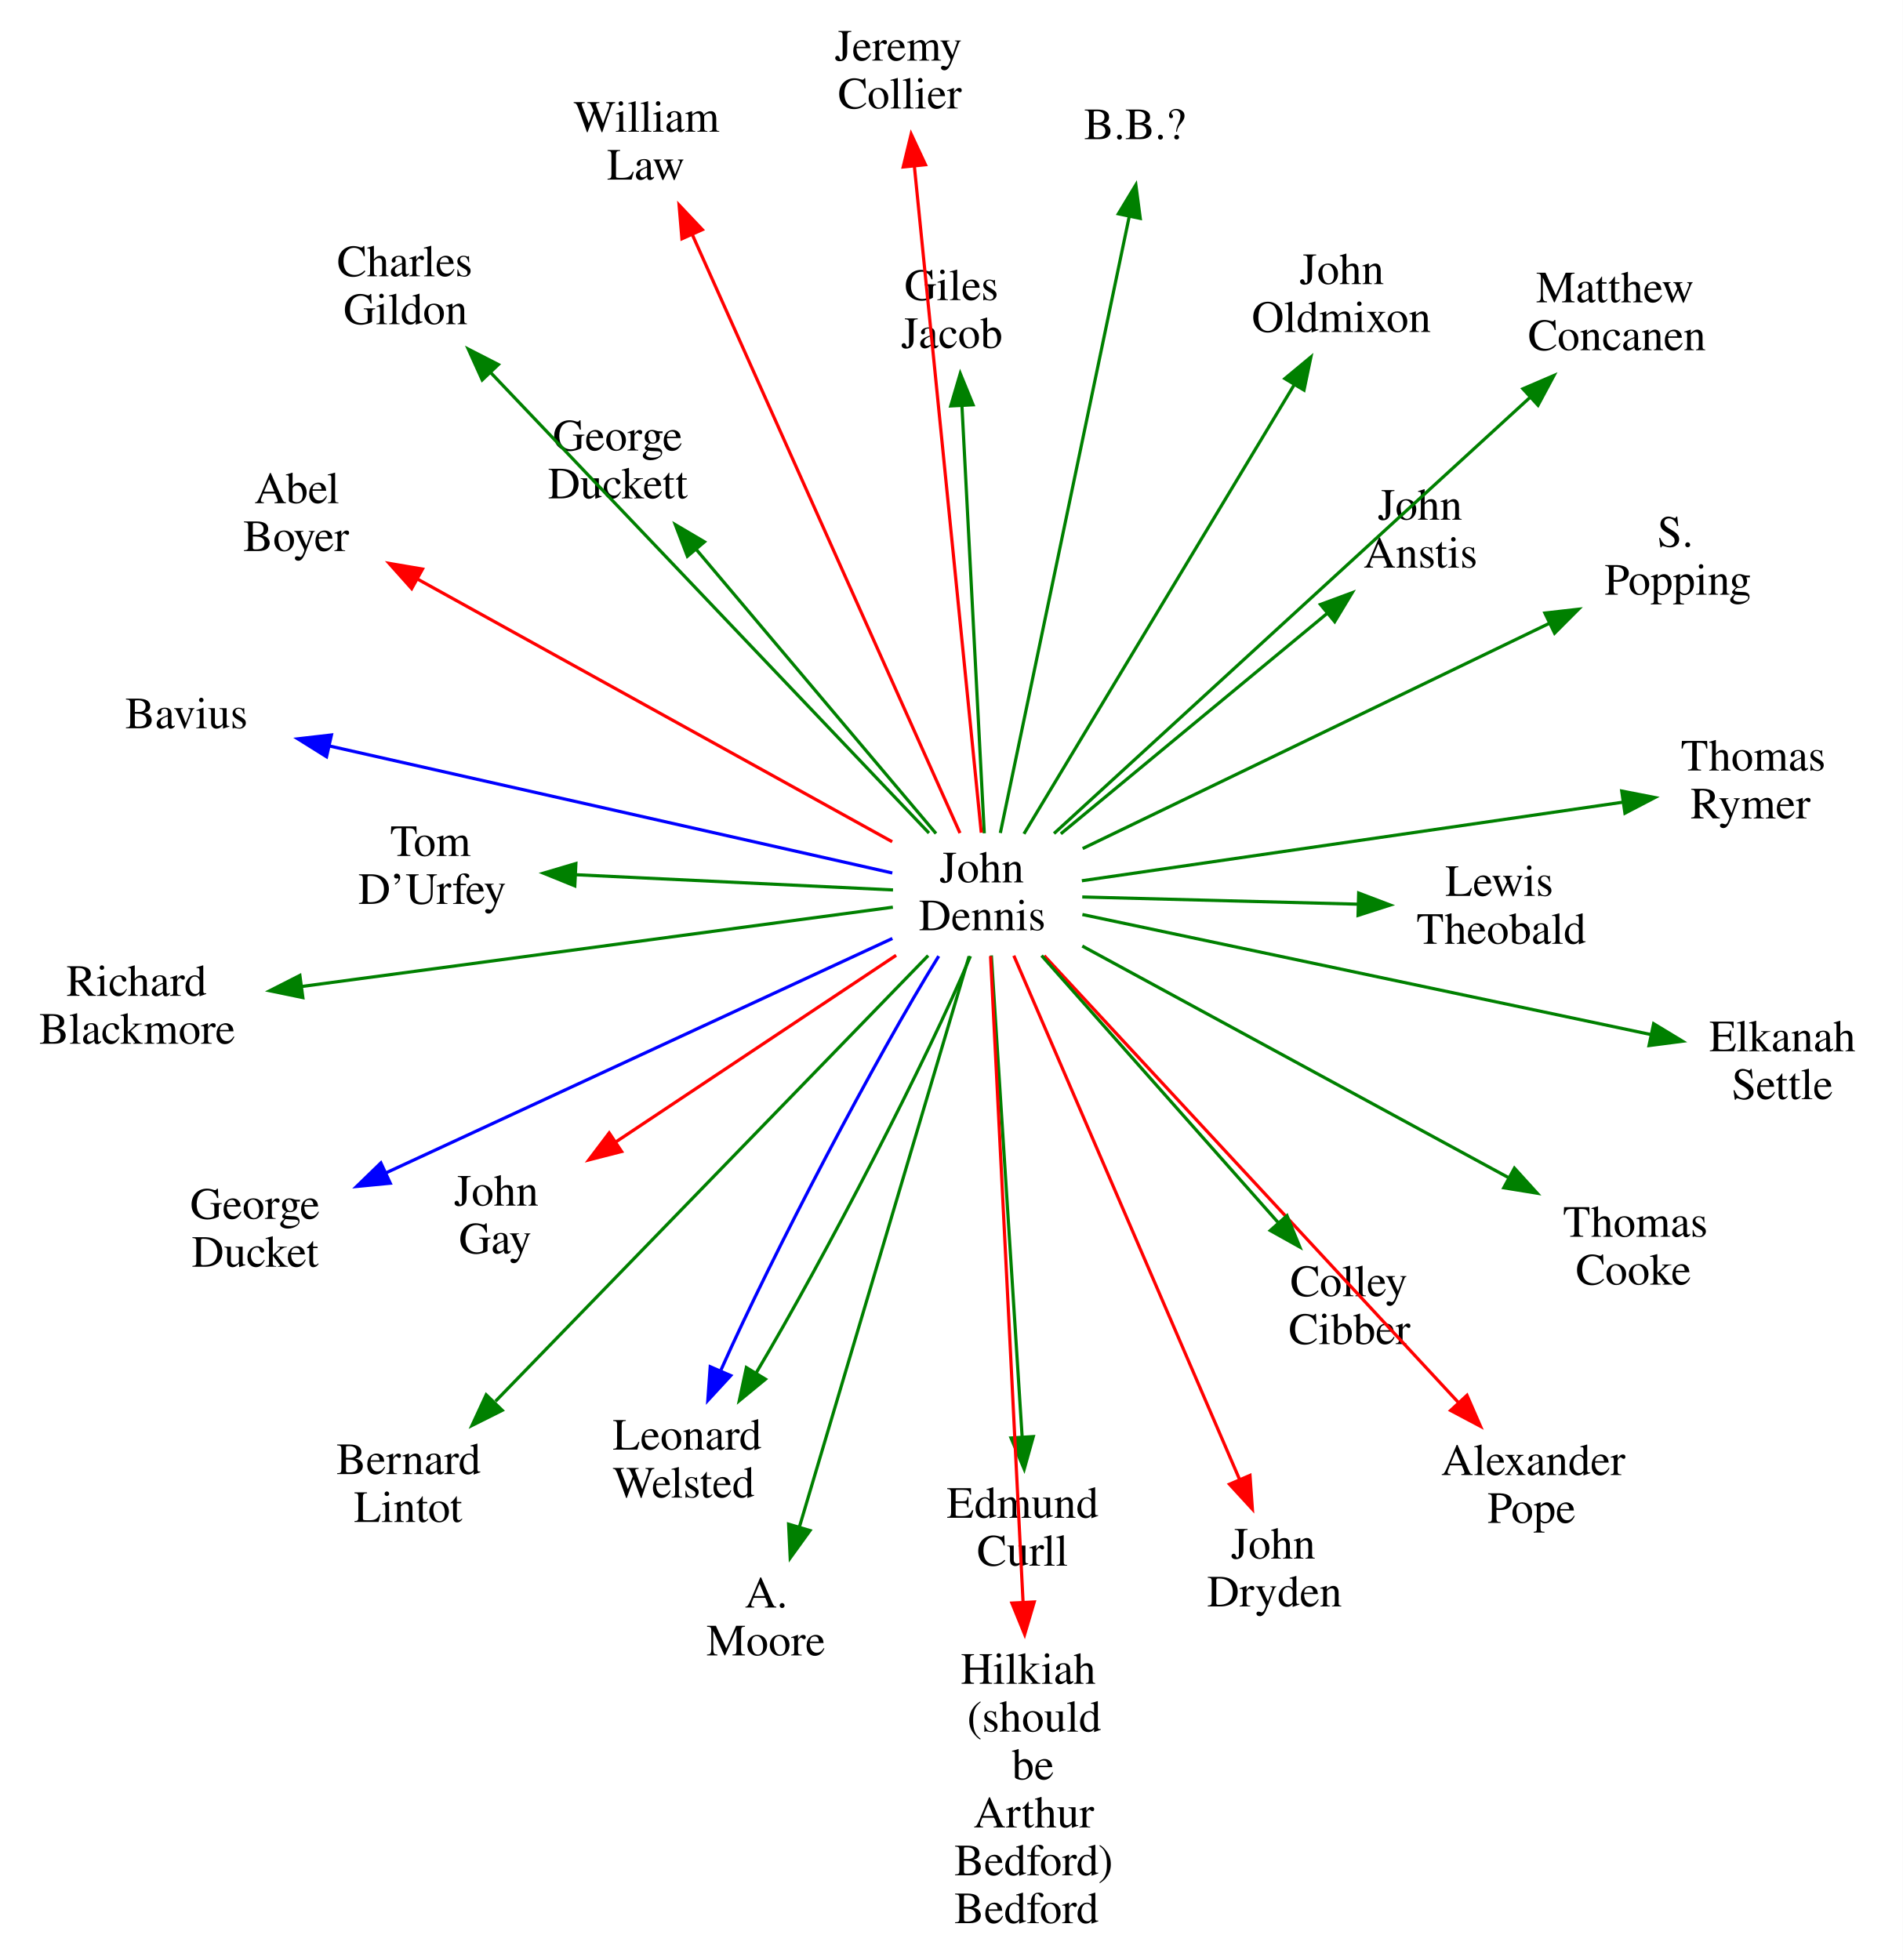
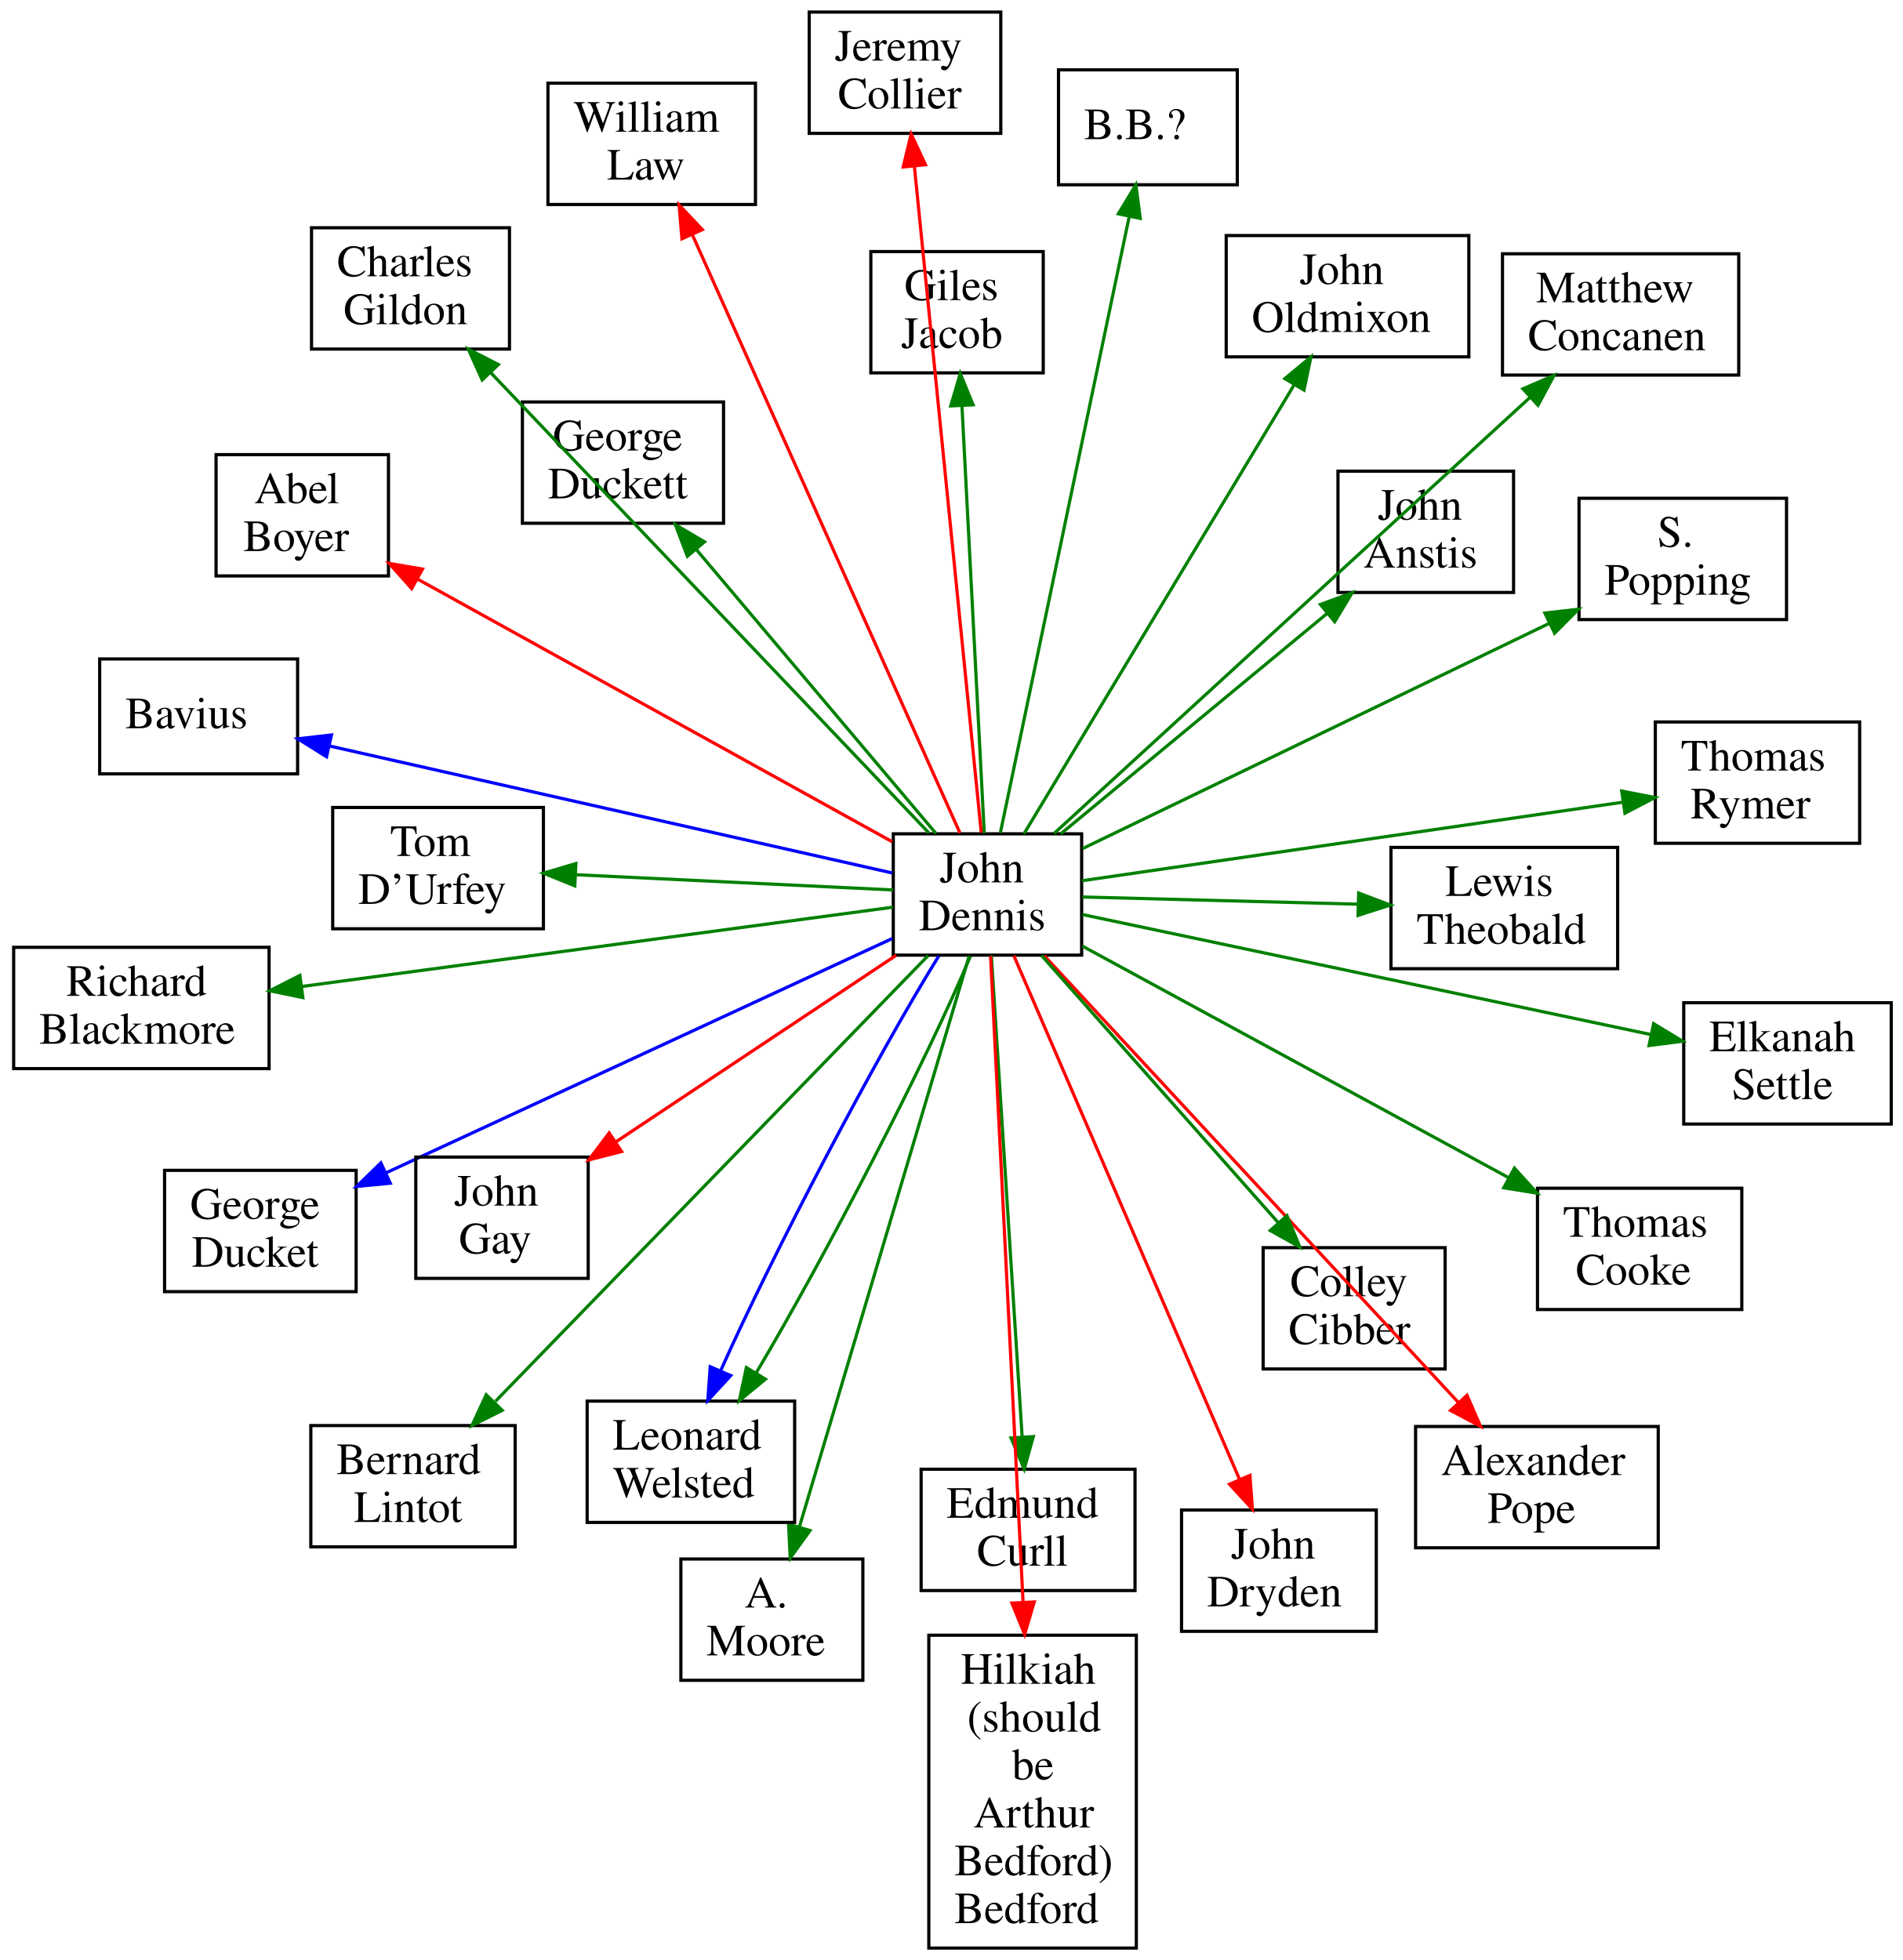
<svg xmlns="http://www.w3.org/2000/svg" width="596pt" height="614pt" viewBox="0.00 0.00 596.00 614.00">
  <g id="graph0" class="graph" transform="scale(1 1) rotate(0) translate(4 610)">
    <polygon fill="white" stroke="transparent" points="-4,4 -4,-610 592,-610 592,4 -4,4" />
    <g id="node1" class="node">
+       <polygon fill="none" stroke="black" points="117.68,-467.58 63.68,-467.58 63.68,-429.58 117.68,-429.58 117.68,-467.58" />
      <text text-anchor="start" x="75.68" y="-452.38" font-family="Times,serif" font-size="14.00"> Abel</text>
      <text text-anchor="start" x="72.18" y="-437.38" font-family="Times,serif" font-size="14.00">Boyer </text>
    </g>
    <g id="node2" class="node">
+       <polygon fill="none" stroke="black" points="515.4,-163.13 439.4,-163.13 439.4,-125.13 515.4,-125.13 515.4,-163.13" />
      <text text-anchor="start" x="447.4" y="-147.93" font-family="Times,serif" font-size="14.00"> Alexander</text>
      <text text-anchor="start" x="461.9" y="-132.93" font-family="Times,serif" font-size="14.00">Pope </text>
    </g>
    <g id="node3" class="node">
+       <polygon fill="none" stroke="black" points="266.27,-121.62 209.27,-121.62 209.27,-83.62 266.27,-83.62 266.27,-121.62" />
      <text text-anchor="start" x="229.27" y="-106.42" font-family="Times,serif" font-size="14.00"> A.</text>
      <text text-anchor="start" x="217.27" y="-91.42" font-family="Times,serif" font-size="14.00">Moore </text>
    </g>
    <g id="node4" class="node">
+       <polygon fill="none" stroke="black" points="89.22,-403.57 27.22,-403.57 27.22,-367.57 89.22,-367.57 89.22,-403.57" />
      <text text-anchor="start" x="35.22" y="-381.87" font-family="Times,serif" font-size="14.00"> Bavius </text>
    </g>
    <g id="node5" class="node">
+       <polygon fill="none" stroke="black" points="383.55,-588.12 327.55,-588.12 327.55,-552.12 383.55,-552.12 383.55,-588.12" />
      <text text-anchor="start" x="335.55" y="-566.42" font-family="Times,serif" font-size="14.00"> B.B.? </text>
    </g>
    <g id="node6" class="node">
+       <polygon fill="none" stroke="black" points="157.36,-163.42 93.36,-163.42 93.36,-125.42 157.36,-125.42 157.36,-163.42" />
      <text text-anchor="start" x="101.36" y="-148.22" font-family="Times,serif" font-size="14.00"> Bernard</text>
      <text text-anchor="start" x="106.86" y="-133.22" font-family="Times,serif" font-size="14.00">Lintot </text>
    </g>
    <g id="node7" class="node">
+       <polygon fill="none" stroke="black" points="155.58,-538.65 93.58,-538.65 93.58,-500.65 155.58,-500.65 155.58,-538.65" />
      <text text-anchor="start" x="101.58" y="-523.45" font-family="Times,serif" font-size="14.00"> Charles</text>
      <text text-anchor="start" x="103.58" y="-508.45" font-family="Times,serif" font-size="14.00">Gildon </text>
    </g>
    <g id="node8" class="node">
+       <polygon fill="none" stroke="black" points="448.65,-219.15 391.65,-219.15 391.65,-181.15 448.65,-181.15 448.65,-219.15" />
      <text text-anchor="start" x="400.15" y="-203.95" font-family="Times,serif" font-size="14.00"> Colley</text>
      <text text-anchor="start" x="399.65" y="-188.95" font-family="Times,serif" font-size="14.00">Cibber </text>
    </g>
    <g id="node9" class="node">
+       <polygon fill="none" stroke="black" points="351.52,-149.74 284.52,-149.74 284.52,-111.74 351.52,-111.74 351.52,-149.74" />
      <text text-anchor="start" x="292.52" y="-134.54" font-family="Times,serif" font-size="14.00"> Edmund</text>
      <text text-anchor="start" x="302.02" y="-119.54" font-family="Times,serif" font-size="14.00">Curll </text>
    </g>
    <g id="node10" class="node">
+       <polygon fill="none" stroke="black" points="588.39,-295.88 523.39,-295.88 523.39,-257.88 588.39,-257.88 588.39,-295.88" />
      <text text-anchor="start" x="531.39" y="-280.68" font-family="Times,serif" font-size="14.00"> Elkanah</text>
      <text text-anchor="start" x="538.39" y="-265.68" font-family="Times,serif" font-size="14.00">Settle </text>
    </g>
    <g id="node11" class="node">
+       <polygon fill="none" stroke="black" points="107.55,-243.37 47.55,-243.37 47.55,-205.37 107.55,-205.37 107.55,-243.37" />
      <text text-anchor="start" x="55.55" y="-228.17" font-family="Times,serif" font-size="14.00"> George</text>
      <text text-anchor="start" x="56.05" y="-213.17" font-family="Times,serif" font-size="14.00">Ducket </text>
    </g>
    <g id="node12" class="node">
+       <polygon fill="none" stroke="black" points="222.63,-484.08 159.63,-484.08 159.63,-446.08 222.63,-446.08 222.63,-484.08" />
      <text text-anchor="start" x="169.13" y="-468.88" font-family="Times,serif" font-size="14.00"> George</text>
      <text text-anchor="start" x="167.63" y="-453.88" font-family="Times,serif" font-size="14.00">Duckett </text>
    </g>
    <g id="node13" class="node">
+       <polygon fill="none" stroke="black" points="322.77,-531.19 268.77,-531.19 268.77,-493.19 322.77,-493.19 322.77,-531.19" />
      <text text-anchor="start" x="279.27" y="-515.99" font-family="Times,serif" font-size="14.00"> Giles</text>
      <text text-anchor="start" x="278.27" y="-500.99" font-family="Times,serif" font-size="14.00">Jacob </text>
    </g>
    <g id="node14" class="node">
+       <polygon fill="none" stroke="black" points="351.93,-97.74 286.93,-97.74 286.93,0.26 351.93,0.26 351.93,-97.74" />
      <text text-anchor="start" x="296.93" y="-82.54" font-family="Times,serif" font-size="14.00"> Hilkiah</text>
      <text text-anchor="start" x="298.93" y="-67.54" font-family="Times,serif" font-size="14.00">(should</text>
      <text text-anchor="start" x="312.93" y="-52.54" font-family="Times,serif" font-size="14.00">be</text>
      <text text-anchor="start" x="300.93" y="-37.54" font-family="Times,serif" font-size="14.00">Arthur</text>
      <text text-anchor="start" x="294.93" y="-22.54" font-family="Times,serif" font-size="14.00">Bedford)</text>
      <text text-anchor="start" x="294.93" y="-7.54" font-family="Times,serif" font-size="14.00">Bedford </text>
    </g>
    <g id="node15" class="node">
+       <polygon fill="none" stroke="black" points="309.47,-606.22 249.47,-606.22 249.47,-568.22 309.47,-568.22 309.47,-606.22" />
      <text text-anchor="start" x="257.47" y="-591.02" font-family="Times,serif" font-size="14.00"> Jeremy</text>
      <text text-anchor="start" x="258.47" y="-576.02" font-family="Times,serif" font-size="14.00">Collier </text>
    </g>
    <g id="node16" class="node">
+       <polygon fill="none" stroke="black" points="470.09,-462.4 415.09,-462.4 415.09,-424.4 470.09,-424.4 470.09,-462.4" />
      <text text-anchor="start" x="427.59" y="-447.2" font-family="Times,serif" font-size="14.00"> John</text>
      <text text-anchor="start" x="423.09" y="-432.2" font-family="Times,serif" font-size="14.00">Anstis </text>
    </g>
    <g id="node17" class="node">
+       <polygon fill="none" stroke="black" points="334.8,-348.79 275.8,-348.79 275.8,-310.79 334.8,-310.79 334.8,-348.79" />
      <text text-anchor="start" x="290.3" y="-333.59" font-family="Times,serif" font-size="14.00"> John</text>
      <text text-anchor="start" x="283.8" y="-318.59" font-family="Times,serif" font-size="14.00">Dennis </text>
    </g>
    <g id="edge1" class="edge">
      <path fill="none" stroke="red" d="M275.46,-346.31C236.59,-367.82 168.68,-405.41 126.9,-428.53" />
      <polygon fill="red" stroke="red" points="124.95,-425.61 117.89,-433.51 128.34,-431.73 124.95,-425.61" />
    </g>
    <g id="edge2" class="edge">
      <path fill="none" stroke="red" d="M323.07,-310.62C353.94,-277.32 417.53,-208.72 452.68,-170.79" />
      <polygon fill="red" stroke="red" points="455.5,-172.9 459.73,-163.19 450.37,-168.15 455.5,-172.9" />
    </g>
    <g id="edge3" class="edge">
      <path fill="none" stroke="green" d="M299.54,-310.42C287.66,-270.44 260.35,-178.58 246.36,-131.54" />
      <polygon fill="green" stroke="green" points="249.72,-130.53 243.51,-121.94 243.01,-132.53 249.72,-130.53" />
    </g>
    <g id="edge4" class="edge">
      <path fill="none" stroke="blue" d="M275.5,-336.52C231.43,-346.47 148.76,-365.13 99.07,-376.34" />
      <polygon fill="blue" stroke="blue" points="98.28,-372.94 89.3,-378.55 99.82,-379.76 98.28,-372.94" />
    </g>
    <g id="edge5" class="edge">
      <path fill="none" stroke="green" d="M309.33,-349.05C318.18,-391.39 339.36,-492.71 349.69,-542.1" />
      <polygon fill="green" stroke="green" points="346.3,-543.02 351.78,-552.09 353.16,-541.58 346.3,-543.02" />
    </g>
    <g id="edge6" class="edge">
      <path fill="none" stroke="green" d="M286.72,-310.65C254.45,-277.4 187.96,-208.91 151.21,-171.04" />
      <polygon fill="green" stroke="green" points="153.31,-168.19 143.84,-163.45 148.29,-173.06 153.31,-168.19" />
    </g>
    <g id="edge7" class="edge">
      <path fill="none" stroke="green" d="M286.98,-349.04C254.42,-383.24 186.46,-454.64 149.62,-493.35" />
      <polygon fill="green" stroke="green" points="147.04,-490.98 142.68,-500.63 152.11,-495.8 147.04,-490.98" />
    </g>
    <g id="edge8" class="edge">
      <path fill="none" stroke="green" d="M322.25,-310.66C341.84,-288.54 374.22,-251.99 396.34,-227.03" />
      <polygon fill="green" stroke="green" points="399.12,-229.17 403.13,-219.36 393.88,-224.52 399.12,-229.17" />
    </g>
    <g id="edge9" class="edge">
      <path fill="none" stroke="green" d="M306.52,-310.7C308.76,-275.7 313.53,-201.06 316.17,-159.75" />
      <polygon fill="green" stroke="green" points="319.66,-159.97 316.81,-149.77 312.68,-159.53 319.66,-159.97" />
    </g>
    <g id="edge10" class="edge">
      <path fill="none" stroke="green" d="M335.03,-323.51C379.18,-314.19 462.3,-296.64 513.02,-285.93" />
      <polygon fill="green" stroke="green" points="513.96,-289.31 523.02,-283.82 512.52,-282.46 513.96,-289.31" />
    </g>
    <g id="edge11" class="edge">
      <path fill="none" stroke="blue" d="M275.52,-316.01C234.89,-297.2 161.97,-263.44 116.87,-242.57" />
      <polygon fill="blue" stroke="blue" points="118.24,-239.34 107.69,-238.32 115.3,-245.7 118.24,-239.34" />
    </g>
    <g id="edge12" class="edge">
      <path fill="none" stroke="green" d="M289.18,-348.89C269.58,-372.12 236.34,-411.51 214.07,-437.9" />
      <polygon fill="green" stroke="green" points="211.31,-435.74 207.53,-445.64 216.66,-440.26 211.31,-435.74" />
    </g>
    <g id="edge13" class="edge">
      <path fill="none" stroke="green" d="M304.3,-348.96C302.63,-380.85 299.28,-444.98 297.32,-482.66" />
      <polygon fill="green" stroke="green" points="293.8,-482.83 296.78,-492.99 300.79,-483.19 293.8,-482.83" />
    </g>
    <g id="edge14" class="edge">
      <path fill="none" stroke="red" d="M306.27,-310.47C308.33,-269.41 313.23,-172.02 316.44,-108.31" />
      <polygon fill="red" stroke="red" points="319.95,-108.16 316.95,-98 312.96,-107.81 319.95,-108.16" />
    </g>
    <g id="edge15" class="edge">
      <path fill="none" stroke="red" d="M303.36,-349.14C298.87,-393.88 287.75,-504.72 282.41,-557.88" />
      <polygon fill="red" stroke="red" points="278.91,-557.7 281.4,-568 285.88,-558.4 278.91,-557.7" />
    </g>
    <g id="edge16" class="edge">
      <path fill="none" stroke="green" d="M328.28,-348.8C351.15,-367.73 386.39,-396.89 411.7,-417.84" />
      <polygon fill="green" stroke="green" points="409.6,-420.64 419.54,-424.32 414.06,-415.25 409.6,-420.64" />
    </g>
    <g id="node18" class="node">
+       <polygon fill="none" stroke="black" points="427.09,-136.96 366.09,-136.96 366.09,-98.96 427.09,-98.96 427.09,-136.96" />
      <text text-anchor="start" x="381.59" y="-121.76" font-family="Times,serif" font-size="14.00"> John</text>
      <text text-anchor="start" x="374.09" y="-106.76" font-family="Times,serif" font-size="14.00">Dryden </text>
    </g>
    <g id="edge17" class="edge">
      <path fill="none" stroke="red" d="M313.56,-310.62C329.68,-273.22 365.39,-190.35 384.29,-146.49" />
      <polygon fill="red" stroke="red" points="387.53,-147.81 388.28,-137.24 381.11,-145.04 387.53,-147.81" />
    </g>
    <g id="node19" class="node">
+       <polygon fill="none" stroke="black" points="180.24,-247.53 126.24,-247.53 126.24,-209.53 180.24,-209.53 180.24,-247.53" />
      <text text-anchor="start" x="138.24" y="-232.33" font-family="Times,serif" font-size="14.00"> John</text>
      <text text-anchor="start" x="139.74" y="-217.33" font-family="Times,serif" font-size="14.00">Gay </text>
    </g>
    <g id="edge18" class="edge">
      <path fill="none" stroke="red" d="M276.7,-310.74C251.78,-294.15 215.54,-270.02 188.77,-252.19" />
      <polygon fill="red" stroke="red" points="190.7,-249.27 180.43,-246.64 186.82,-255.09 190.7,-249.27" />
    </g>
    <g id="node20" class="node">
+       <polygon fill="none" stroke="black" points="456.08,-536.21 380.08,-536.21 380.08,-498.21 456.08,-498.21 456.08,-536.21" />
      <text text-anchor="start" x="403.08" y="-521.01" font-family="Times,serif" font-size="14.00"> John</text>
      <text text-anchor="start" x="388.08" y="-506.01" font-family="Times,serif" font-size="14.00">Oldmixon </text>
    </g>
    <g id="edge19" class="edge">
      <path fill="none" stroke="green" d="M316.73,-348.79C336.74,-382.05 378.19,-450.93 401.4,-489.5" />
      <polygon fill="green" stroke="green" points="398.46,-491.4 406.61,-498.16 404.45,-487.79 398.46,-491.4" />
    </g>
    <g id="node21" class="node">
+       <polygon fill="none" stroke="black" points="244.91,-171.08 179.91,-171.08 179.91,-133.08 244.91,-133.08 244.91,-171.08" />
      <text text-anchor="start" x="187.91" y="-155.88" font-family="Times,serif" font-size="14.00"> Leonard</text>
      <text text-anchor="start" x="187.91" y="-140.88" font-family="Times,serif" font-size="14.00">Welsted </text>
    </g>
    <g id="edge20" class="edge">
      <path fill="none" stroke="green" d="M299.96,-310.47C286.84,-278.89 254.46,-216.21 232.82,-179.86" />
      <polygon fill="green" stroke="green" points="235.76,-177.95 227.57,-171.22 229.78,-181.59 235.76,-177.95" />
    </g>
    <g id="edge21" class="edge">
      <path fill="none" stroke="blue" d="M290.03,-310.48C270.57,-279.18 238.1,-217.35 221.84,-180.86" />
      <polygon fill="blue" stroke="blue" points="224.89,-179.08 217.71,-171.29 218.46,-181.85 224.89,-179.08" />
    </g>
    <g id="node22" class="node">
+       <polygon fill="none" stroke="black" points="502.69,-344.54 431.69,-344.54 431.69,-306.54 502.69,-306.54 502.69,-344.54" />
      <text text-anchor="start" x="448.69" y="-329.34" font-family="Times,serif" font-size="14.00"> Lewis</text>
      <text text-anchor="start" x="439.69" y="-314.34" font-family="Times,serif" font-size="14.00">Theobald </text>
    </g>
    <g id="edge22" class="edge">
      <path fill="none" stroke="green" d="M334.99,-329.01C359.11,-328.38 393.55,-327.47 421.23,-326.75" />
      <polygon fill="green" stroke="green" points="421.57,-330.24 431.47,-326.48 421.38,-323.24 421.57,-330.24" />
    </g>
    <g id="node23" class="node">
+       <polygon fill="none" stroke="black" points="540.62,-530.5 466.62,-530.5 466.62,-492.5 540.62,-492.5 540.62,-530.5" />
      <text text-anchor="start" x="477.12" y="-515.3" font-family="Times,serif" font-size="14.00"> Matthew</text>
      <text text-anchor="start" x="474.62" y="-500.3" font-family="Times,serif" font-size="14.00">Concanen </text>
    </g>
    <g id="edge23" class="edge">
      <path fill="none" stroke="green" d="M326.15,-348.89C361.86,-381.61 434.76,-448.41 475.13,-485.4" />
      <polygon fill="green" stroke="green" points="473.02,-488.2 482.75,-492.38 477.75,-483.04 473.02,-488.2" />
    </g>
    <g id="node24" class="node">
+       <polygon fill="none" stroke="black" points="80.28,-313.24 0.28,-313.24 0.28,-275.24 80.28,-275.24 80.28,-313.24" />
      <text text-anchor="start" x="16.78" y="-298.04" font-family="Times,serif" font-size="14.00"> Richard</text>
      <text text-anchor="start" x="8.28" y="-283.04" font-family="Times,serif" font-size="14.00">Blackmore </text>
    </g>
    <g id="edge24" class="edge">
      <path fill="none" stroke="green" d="M275.67,-325.81C230.88,-319.8 145.35,-308.33 90.66,-300.99" />
      <polygon fill="green" stroke="green" points="90.86,-297.49 80.49,-299.63 89.93,-304.43 90.86,-297.49" />
    </g>
    <g id="node25" class="node">
+       <polygon fill="none" stroke="black" points="555.59,-453.91 490.59,-453.91 490.59,-415.91 555.59,-415.91 555.59,-453.91" />
      <text text-anchor="start" x="515.09" y="-438.71" font-family="Times,serif" font-size="14.00"> S.</text>
      <text text-anchor="start" x="498.59" y="-423.71" font-family="Times,serif" font-size="14.00">Popping </text>
    </g>
    <g id="edge25" class="edge">
      <path fill="none" stroke="green" d="M335.12,-344.18C373,-362.47 438.57,-394.12 481.39,-414.78" />
      <polygon fill="green" stroke="green" points="479.9,-417.95 490.43,-419.15 482.94,-411.65 479.9,-417.95" />
    </g>
    <g id="node26" class="node">
+       <polygon fill="none" stroke="black" points="541.58,-237.77 477.58,-237.77 477.58,-199.77 541.58,-199.77 541.58,-237.77" />
      <text text-anchor="start" x="485.58" y="-222.57" font-family="Times,serif" font-size="14.00"> Thomas</text>
      <text text-anchor="start" x="489.58" y="-207.57" font-family="Times,serif" font-size="14.00">Cooke </text>
    </g>
    <g id="edge26" class="edge">
      <path fill="none" stroke="green" d="M335,-313.64C370.14,-294.55 428.84,-262.64 468.36,-241.17" />
      <polygon fill="green" stroke="green" points="470.36,-244.06 477.48,-236.21 467.02,-237.91 470.36,-244.06" />
    </g>
    <g id="node27" class="node">
+       <polygon fill="none" stroke="black" points="578.49,-383.83 514.49,-383.83 514.49,-345.83 578.49,-345.83 578.49,-383.83" />
      <text text-anchor="start" x="522.49" y="-368.63" font-family="Times,serif" font-size="14.00"> Thomas</text>
      <text text-anchor="start" x="525.49" y="-353.63" font-family="Times,serif" font-size="14.00">Rymer </text>
    </g>
    <g id="edge27" class="edge">
      <path fill="none" stroke="green" d="M334.87,-334.09C377.3,-340.25 455.65,-351.63 504.19,-358.68" />
      <polygon fill="green" stroke="green" points="503.97,-362.19 514.37,-360.16 504.98,-355.26 503.97,-362.19" />
    </g>
    <g id="node28" class="node">
+       <polygon fill="none" stroke="black" points="166.21,-357.05 100.21,-357.05 100.21,-319.05 166.21,-319.05 166.21,-357.05" />
      <text text-anchor="start" x="118.21" y="-341.85" font-family="Times,serif" font-size="14.00"> Tom</text>
      <text text-anchor="start" x="108.21" y="-326.85" font-family="Times,serif" font-size="14.00">D’Urfey </text>
    </g>
    <g id="edge28" class="edge">
      <path fill="none" stroke="green" d="M275.72,-331.21C248.35,-332.52 207.33,-334.49 176.32,-335.98" />
      <polygon fill="green" stroke="green" points="176.04,-332.49 166.22,-336.47 176.38,-339.48 176.04,-332.49" />
    </g>
    <g id="node29" class="node">
+       <polygon fill="none" stroke="black" points="232.63,-583.94 167.63,-583.94 167.63,-545.94 232.63,-545.94 232.63,-583.94" />
      <text text-anchor="start" x="175.63" y="-568.74" font-family="Times,serif" font-size="14.00"> William</text>
      <text text-anchor="start" x="186.13" y="-553.74" font-family="Times,serif" font-size="14.00">Law </text>
    </g>
    <g id="edge29" class="edge">
      <path fill="none" stroke="red" d="M296.69,-349.03C278.2,-390.39 234.58,-487.91 212.87,-536.46" />
      <polygon fill="red" stroke="red" points="209.6,-535.2 208.71,-545.76 215.99,-538.06 209.6,-535.2" />
    </g>
  </g>
</svg>
